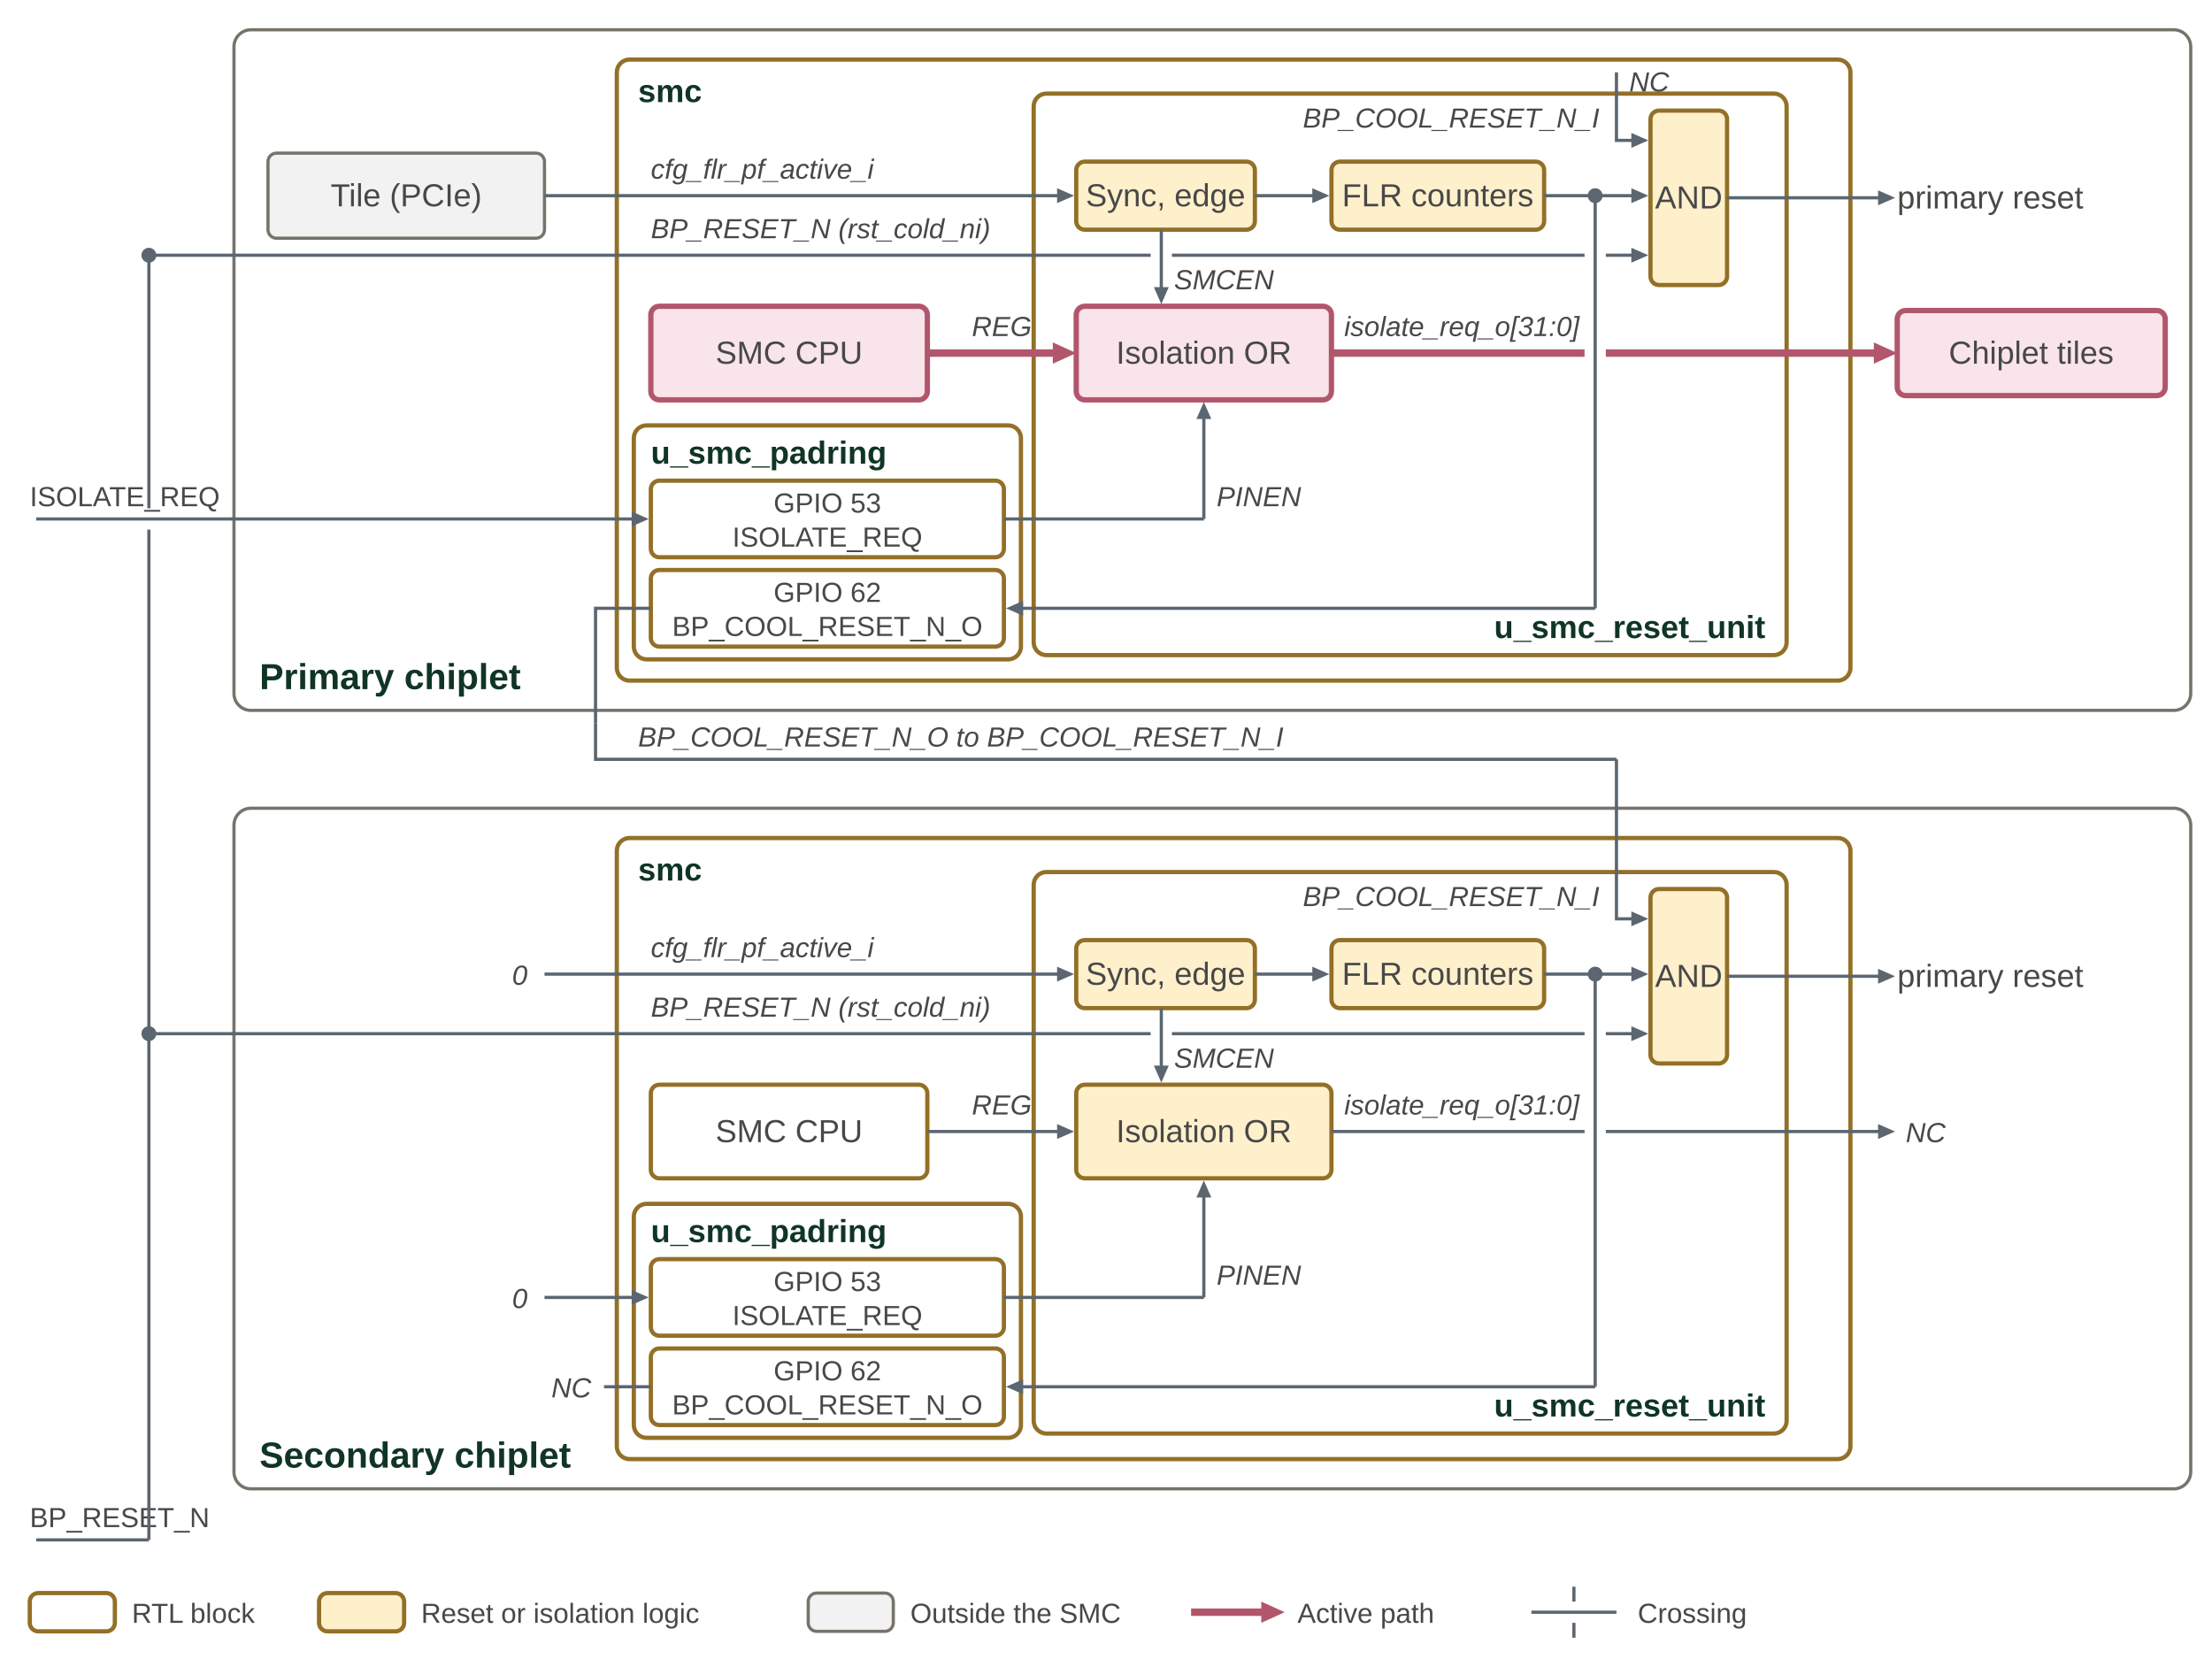
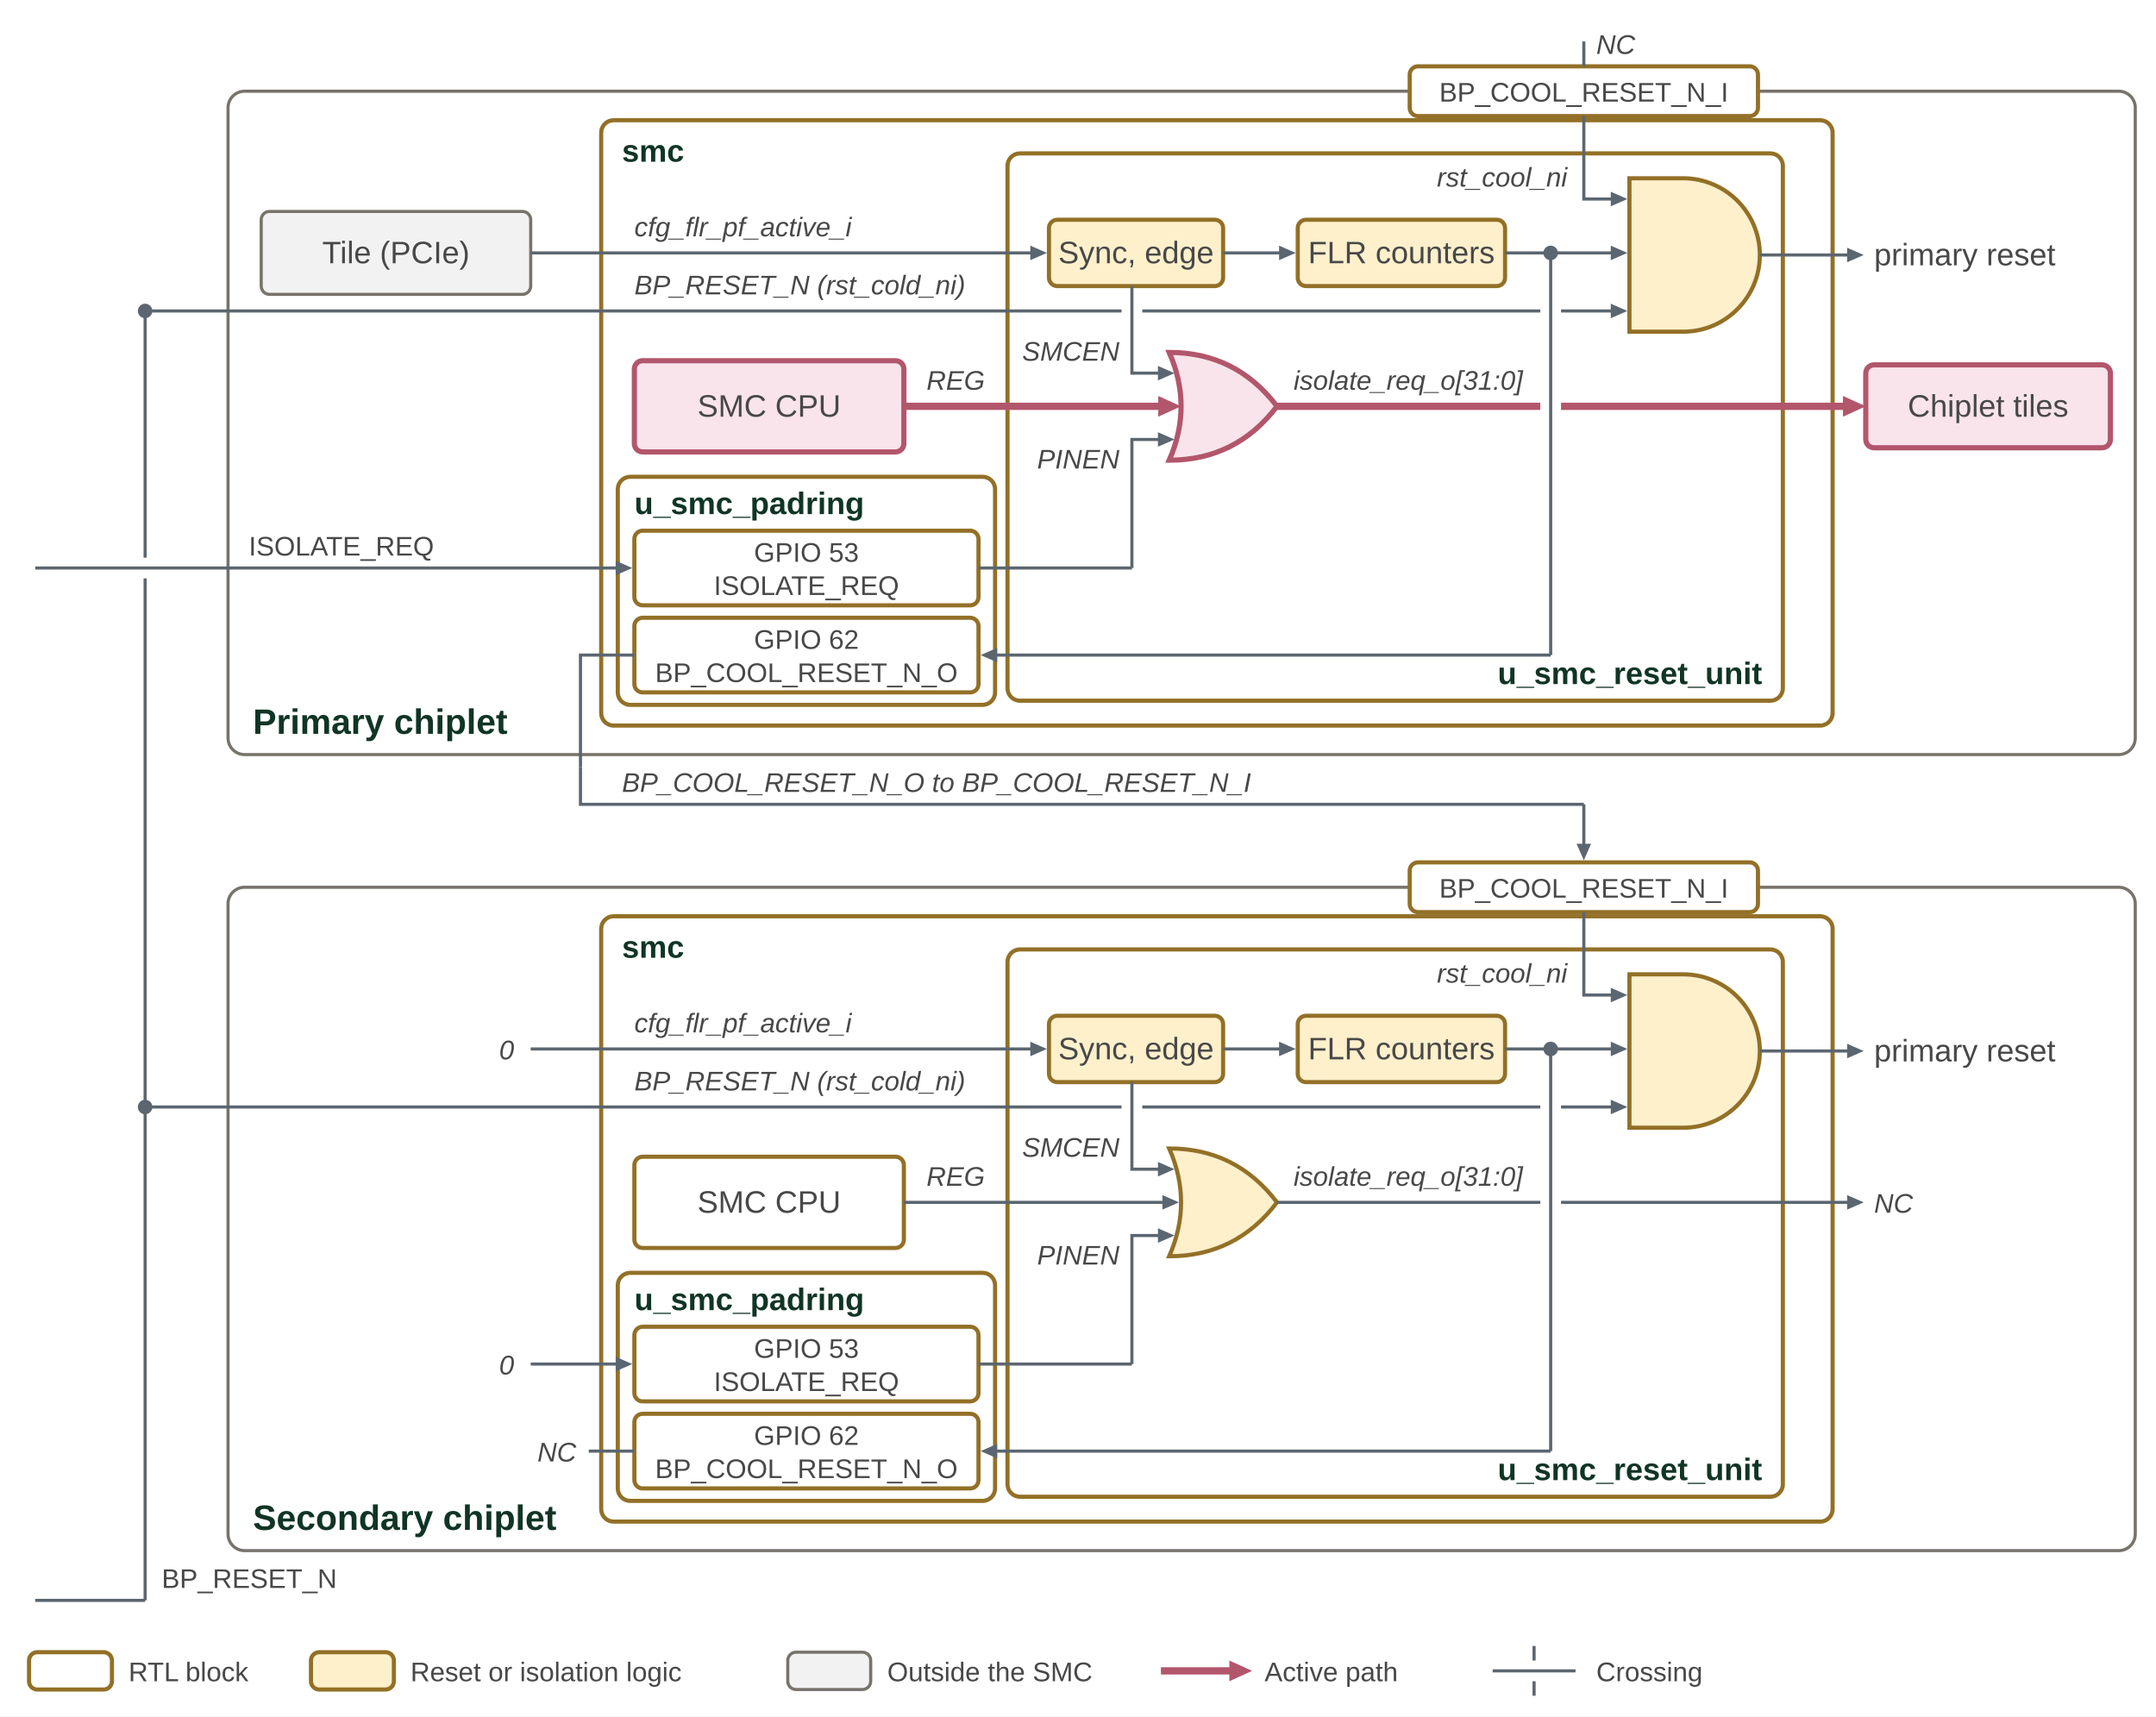
- <svg xmlns="http://www.w3.org/2000/svg" width="1040" height="780" viewBox="0 0 1040 780" role="img" aria-labelledby="title desc">
+ <svg xmlns="http://www.w3.org/2000/svg" width="1040" height="828" viewBox="0 0 1040 828" role="img" aria-labelledby="title desc">
  <defs>
    <marker id="ae" markerUnits="userSpaceOnUse" markerWidth="10" markerHeight="9" refX="7" refY="4.5" orient="auto">
      <path d="M0,0 L10,4.5 L0,9 Z" fill="#103525" />
    </marker>
    <marker id="as" markerUnits="userSpaceOnUse" markerWidth="10" markerHeight="9" refX="3" refY="4.5" orient="auto">
      <path d="M10,0 L0,4.5 L10,9 Z" fill="#103525" />
    </marker>
    <marker id="ge" markerUnits="userSpaceOnUse" markerWidth="8" markerHeight="7" refX="5" refY="3.5" orient="auto">
      <path d="M0,0 L8,3.5 L0,7 Z" fill="#5b6670" />
    </marker>
    <marker id="gs" markerUnits="userSpaceOnUse" markerWidth="8" markerHeight="7" refX="3" refY="3.5" orient="auto">
      <path d="M8,0 L0,3.5 L8,7 Z" fill="#5b6670" />
    </marker>
    <marker id="je" markerUnits="userSpaceOnUse" markerWidth="8" markerHeight="7" refX="5" refY="3.5" orient="auto">
      <path d="M0,0 L8,3.5 L0,7 Z" fill="#42759b" />
    </marker>
    <marker id="js" markerUnits="userSpaceOnUse" markerWidth="8" markerHeight="7" refX="3" refY="3.5" orient="auto">
      <path d="M8,0 L0,3.5 L8,7 Z" fill="#42759b" />
    </marker>
    <marker id="m-smu" markerUnits="userSpaceOnUse" markerWidth="8" markerHeight="7" refX="5" refY="3.5" orient="auto">
      <path d="M0,0 L8,3.5 L0,7 Z" fill="#103525" />
    </marker>
    <marker id="m-ref" markerUnits="userSpaceOnUse" markerWidth="8" markerHeight="7" refX="5" refY="3.5" orient="auto">
      <path d="M0,0 L8,3.5 L0,7 Z" fill="#2f7f79" />
    </marker>
    <marker id="m-per" markerUnits="userSpaceOnUse" markerWidth="8" markerHeight="7" refX="5" refY="3.5" orient="auto">
      <path d="M0,0 L8,3.5 L0,7 Z" fill="#937027" />
    </marker>
    <marker id="m-tel" markerUnits="userSpaceOnUse" markerWidth="8" markerHeight="7" refX="5" refY="3.5" orient="auto">
      <path d="M0,0 L8,3.5 L0,7 Z" fill="#664488" />
    </marker>
    <marker id="m-wdt" markerUnits="userSpaceOnUse" markerWidth="8" markerHeight="7" refX="5" refY="3.5" orient="auto">
      <path d="M0,0 L8,3.5 L0,7 Z" fill="#77736b" />
    </marker>
    <marker id="m-rosc" markerUnits="userSpaceOnUse" markerWidth="8" markerHeight="7" refX="5" refY="3.5" orient="auto">
      <path d="M0,0 L8,3.5 L0,7 Z" fill="#336633" />
    </marker>
    <marker id="m-jtag" markerUnits="userSpaceOnUse" markerWidth="8" markerHeight="7" refX="5" refY="3.5" orient="auto">
      <path d="M0,0 L8,3.5 L0,7 Z" fill="#42759b" />
    </marker>
    <marker id="m-spi" markerUnits="userSpaceOnUse" markerWidth="8" markerHeight="7" refX="5" refY="3.5" orient="auto">
      <path d="M0,0 L8,3.5 L0,7 Z" fill="#5b6670" />
    </marker>
    <marker id="m-slate" markerUnits="userSpaceOnUse" markerWidth="8" markerHeight="7" refX="5" refY="3.5" orient="auto">
      <path d="M0,0 L8,3.5 L0,7 Z" fill="#5b6670" />
    </marker>
    <marker id="m-pg" markerUnits="userSpaceOnUse" markerWidth="8" markerHeight="7" refX="5" refY="3.5" orient="auto">
      <path d="M0,0 L8,3.5 L0,7 Z" fill="#336633" />
    </marker>
    <marker id="m-hl" markerUnits="userSpaceOnUse" markerWidth="11" markerHeight="10" refX="7" refY="5" orient="auto">
      <path d="M0,0 L11,5 L0,10 Z" fill="#b2566c" />
    </marker>
    <style>
text { font-family: Arial, sans-serif; font-size: 15px; fill: #484848; }
.t { fill: #484848; }
.b { font-size: 17px; font-weight: bold; fill: #103525; }
.bs { font-size: 15px; font-weight: bold; fill: #103525; }
.h { font-size: 22px; font-weight: bold; fill: #103525; }
.s { font-size: 13px; fill: #484848; }
.si { font-size: 13px; font-style: italic; fill: #484848; }
.pmt { font-size: 12px; font-weight: bold; fill: #ffffff; }
.pst { font-size: 12px; font-weight: bold; fill: #103525; }
.pjt { font-size: 12px; font-weight: bold; fill: #1d4b6e; }
.pct { font-size: 12px; font-weight: bold; fill: #1f5c57; }
.pm { fill: #103525; stroke: #103525; stroke-width: 1.2; }
.ps { fill: #ffffff; stroke: #103525; stroke-width: 1.2; }
.pj { fill: #e8f3ff; stroke: #42759b; stroke-width: 1.2; }
.pc { fill: #d9f0ee; stroke: #2f7f79; stroke-width: 1.2; }
.smu { fill: #ffffff; stroke: #77736b; stroke-width: 1.5; }
.network { fill: #e8f0e8; stroke: #336633; stroke-width: 2; }
.fabric { fill: #fff0cc; stroke: #937027; stroke-width: 2; }
.core { fill: #ffffff; stroke: #937027; stroke-width: 2; }
.future { fill: #ffffff; stroke: #937027; stroke-width: 2; }
.nostroke { stroke: none; }
.fut { fill: none; stroke-dasharray: 7 5; }
.opt { stroke-dasharray: 7 5; }
.hatch { fill: none; stroke: #103525; stroke-opacity: 0.16; stroke-width: 1.2; }
.external { fill: #f2f2f2; stroke: #77736b; stroke-width: 1.5; }
.axi { fill: none; stroke: #103525; stroke-width: 2.5; marker-start: url(#as); marker-end: url(#ae); }
.axio { fill: none; stroke: #103525; stroke-width: 2.5; stroke-dasharray: 8 5; marker-start: url(#as); marker-end: url(#ae); }
.sig { fill: none; stroke: #5b6670; stroke-width: 1.5; marker-start: url(#gs); marker-end: url(#ge); }
.sigo { fill: none; stroke: #5b6670; stroke-width: 1.5; marker-end: url(#ge); }
.jtag { fill: none; stroke: #42759b; stroke-width: 1.8; marker-end: url(#je); }
.jtagb { fill: none; stroke: #42759b; stroke-width: 1.8; marker-start: url(#js); marker-end: url(#je); }
.sigplain { fill: none; stroke: #5b6670; stroke-width: 1.5; }
.n-smu { fill: none; stroke: #103525; stroke-width: 2.5; }
.a-smu { fill: none; stroke: #103525; stroke-width: 2.5; marker-end: url(#m-smu); }
.n-ref { fill: none; stroke: #2f7f79; stroke-width: 1.8; }
.a-ref { fill: none; stroke: #2f7f79; stroke-width: 1.8; marker-end: url(#m-ref); }
.n-per { fill: none; stroke: #937027; stroke-width: 1.8; }
.a-per { fill: none; stroke: #937027; stroke-width: 1.8; marker-end: url(#m-per); }
.n-tel { fill: none; stroke: #664488; stroke-width: 1.8; }
.a-tel { fill: none; stroke: #664488; stroke-width: 1.8; marker-end: url(#m-tel); }
.n-wdt { fill: none; stroke: #77736b; stroke-width: 1.8; }
.a-wdt { fill: none; stroke: #77736b; stroke-width: 1.8; marker-end: url(#m-wdt); }
.n-rosc { fill: none; stroke: #336633; stroke-width: 1.8; }
.a-rosc { fill: none; stroke: #336633; stroke-width: 1.8; marker-end: url(#m-rosc); }
.n-jtag { fill: none; stroke: #42759b; stroke-width: 1.8; }
.a-jtag { fill: none; stroke: #42759b; stroke-width: 1.8; marker-end: url(#m-jtag); }
.n-spi { fill: none; stroke: #5b6670; stroke-width: 1.8; }
.a-spi { fill: none; stroke: #5b6670; stroke-width: 1.8; marker-end: url(#m-spi); }
.n-slate { fill: none; stroke: #5b6670; stroke-width: 1.8; }
.a-slate { fill: none; stroke: #5b6670; stroke-width: 1.8; marker-end: url(#m-slate); }
.n-pg { fill: none; stroke: #336633; stroke-width: 1.8; }
.a-pg { fill: none; stroke: #336633; stroke-width: 1.8; marker-end: url(#m-pg); }
.hl { fill: none; stroke: #b2566c; stroke-width: 3.5; marker-end: url(#m-hl); }
.hln { fill: none; stroke: #b2566c; stroke-width: 3.5; }
.hlbox { fill: #f8e4ea; stroke: #b2566c; stroke-width: 2.5; }
.hlx { fill: #f8e4ea; stroke: #b2566c; stroke-width: 2.5; }
.stept { font-size: 13px; font-weight: bold; fill: #ffffff; }
.nc { font-size: 13px; font-style: italic; fill: #484848; }
</style>
  </defs>
-   <rect width="1040" height="780" fill="#ffffff" />
-   <rect class="smu" x="110" y="14" width="920" height="320" rx="8" />
-   <text class="b" x="122" y="324" text-anchor="start">Primary chiplet</text>
-   <rect class="core" x="290" y="28" width="580" height="292" rx="6" />
-   <text class="bs" x="300" y="48" text-anchor="start">smc</text>
-   <rect class="core" x="486" y="44" width="354" height="264" rx="6" />
-   <text class="bs" x="830" y="300" text-anchor="end">u_smc_reset_unit</text>
-   <rect class="external" x="126" y="72" width="130" height="40" rx="4" />
-   <text class="t" x="191" y="97" text-anchor="middle">Tile (PCIe)</text>
-   <path class="sigo" d="M256,92 L502,92" />
-   <text class="si" x="306" y="84" text-anchor="start">cfg_flr_pf_active_i</text>
-   <rect class="fabric" x="506" y="76" width="84" height="32" rx="4" />
-   <text class="t" x="548" y="97" text-anchor="middle">Sync, edge</text>
-   <rect class="fabric" x="626" y="76" width="100" height="32" rx="4" />
-   <text class="t" x="676" y="97" text-anchor="middle">FLR counters</text>
-   <path class="sigo" d="M590,92 L622,92" />
-   <rect class="fabric" x="776" y="52" width="36" height="82" rx="4" />
-   <text class="t" x="794" y="98" text-anchor="middle">AND</text>
-   <path class="sigplain" d="M726,92 L750,92" />
-   <path class="sigo" d="M750,92 L772,92" />
-   <circle cx="750" cy="92" r="3.5" fill="#5b6670" />
-   <path class="sigo" d="M812,93 L888,93" />
-   <text class="t" x="892" y="98" text-anchor="start">primary reset</text>
-   <text class="si" x="752" y="60" text-anchor="end">BP_COOL_RESET_N_I</text>
-   <text class="nc" x="766" y="43" text-anchor="start">NC</text>
-   <path class="sigo" d="M760,34 L760,66 L772,66" />
-   <path class="sigo" d="M70,120 L541,120 M551,120 L745,120 M755,120 L772,120" />
-   <text class="si" x="306" y="112" text-anchor="start">BP_RESET_N (rst_cold_ni)</text>
-   <circle cx="70" cy="120" r="3.5" fill="#5b6670" />
-   <rect class="hlbox" x="306" y="144" width="130" height="44" rx="4" />
-   <text class="t" x="371" y="171" text-anchor="middle">SMC CPU</text>
-   <rect class="hlbox" x="506" y="144" width="120" height="44" rx="4" />
-   <text class="t" x="566" y="171" text-anchor="middle">Isolation OR</text>
-   <path class="hl" d="M436,166 L502,166" />
-   <text class="si" x="471" y="158" text-anchor="middle">REG</text>
-   <path class="sigo" d="M546,108 L546,140" />
-   <text class="si" x="552" y="136" text-anchor="start">SMCEN</text>
-   <path class="hl" d="M626,166 L745,166 M755,166 L888,166" />
-   <text class="si" x="632" y="158" text-anchor="start">isolate_req_o[31:0]</text>
-   <rect class="hlbox" x="892" y="146" width="126" height="40" rx="4" />
-   <text class="t" x="955" y="171" text-anchor="middle">Chiplet tiles</text>
-   <rect class="core" x="298" y="200" width="182" height="110" rx="6" />
-   <text class="bs" x="306" y="218" text-anchor="start">u_smc_padring</text>
-   <rect class="core" x="306" y="226" width="166" height="36" rx="4" />
-   <text class="s" x="389" y="241" text-anchor="middle">GPIO 53</text>
-   <text class="s" x="389" y="257" text-anchor="middle">ISOLATE_REQ</text>
-   <rect class="core" x="306" y="268" width="166" height="36" rx="4" />
-   <text class="s" x="389" y="283" text-anchor="middle">GPIO 62</text>
-   <text class="s" x="389" y="299" text-anchor="middle">BP_COOL_RESET_N_O</text>
-   <path class="sigplain" d="M472,244 L566,244" />
-   <path class="sigo" d="M566,244 L566,192" />
-   <text class="si" x="572" y="238" text-anchor="start">PINEN</text>
-   <path class="sigplain" d="M750,92 L750,286" />
-   <path class="sigo" d="M750,286 L476,286" />
-   <path class="sigo" d="M17,244 L302,244" />
-   <text class="s" x="14" y="238" text-anchor="start">ISOLATE_REQ</text>
-   <path class="sigplain" d="M306,286 L280,286 L280,340" />
-   <rect class="smu" x="110" y="380" width="920" height="320" rx="8" />
-   <text class="b" x="122" y="690" text-anchor="start">Secondary chiplet</text>
-   <rect class="core" x="290" y="394" width="580" height="292" rx="6" />
-   <text class="bs" x="300" y="414" text-anchor="start">smc</text>
-   <rect class="core" x="486" y="410" width="354" height="264" rx="6" />
-   <text class="bs" x="830" y="666" text-anchor="end">u_smc_reset_unit</text>
-   <text class="nc" x="248" y="463" text-anchor="end">0</text>
-   <path class="sigo" d="M256,458 L502,458" />
-   <text class="si" x="306" y="450" text-anchor="start">cfg_flr_pf_active_i</text>
-   <rect class="fabric" x="506" y="442" width="84" height="32" rx="4" />
-   <text class="t" x="548" y="463" text-anchor="middle">Sync, edge</text>
-   <rect class="fabric" x="626" y="442" width="100" height="32" rx="4" />
-   <text class="t" x="676" y="463" text-anchor="middle">FLR counters</text>
-   <path class="sigo" d="M590,458 L622,458" />
-   <rect class="fabric" x="776" y="418" width="36" height="82" rx="4" />
-   <text class="t" x="794" y="464" text-anchor="middle">AND</text>
-   <path class="sigplain" d="M726,458 L750,458" />
-   <path class="sigo" d="M750,458 L772,458" />
-   <circle cx="750" cy="458" r="3.5" fill="#5b6670" />
-   <path class="sigo" d="M812,459 L888,459" />
-   <text class="t" x="892" y="464" text-anchor="start">primary reset</text>
-   <text class="si" x="752" y="426" text-anchor="end">BP_COOL_RESET_N_I</text>
-   <path class="sigo" d="M70,486 L541,486 M551,486 L745,486 M755,486 L772,486" />
-   <text class="si" x="306" y="478" text-anchor="start">BP_RESET_N (rst_cold_ni)</text>
-   <circle cx="70" cy="486" r="3.5" fill="#5b6670" />
-   <rect class="core" x="306" y="510" width="130" height="44" rx="4" />
-   <text class="t" x="371" y="537" text-anchor="middle">SMC CPU</text>
-   <rect class="fabric" x="506" y="510" width="120" height="44" rx="4" />
-   <text class="t" x="566" y="537" text-anchor="middle">Isolation OR</text>
-   <path class="sigo" d="M436,532 L502,532" />
-   <text class="si" x="471" y="524" text-anchor="middle">REG</text>
-   <path class="sigo" d="M546,474 L546,506" />
-   <text class="si" x="552" y="502" text-anchor="start">SMCEN</text>
-   <path class="sigo" d="M626,532 L745,532 M755,532 L888,532" />
-   <text class="si" x="632" y="524" text-anchor="start">isolate_req_o[31:0]</text>
-   <text class="nc" x="896" y="537" text-anchor="start">NC</text>
-   <rect class="core" x="298" y="566" width="182" height="110" rx="6" />
-   <text class="bs" x="306" y="584" text-anchor="start">u_smc_padring</text>
-   <rect class="core" x="306" y="592" width="166" height="36" rx="4" />
-   <text class="s" x="389" y="607" text-anchor="middle">GPIO 53</text>
-   <text class="s" x="389" y="623" text-anchor="middle">ISOLATE_REQ</text>
-   <rect class="core" x="306" y="634" width="166" height="36" rx="4" />
-   <text class="s" x="389" y="649" text-anchor="middle">GPIO 62</text>
-   <text class="s" x="389" y="665" text-anchor="middle">BP_COOL_RESET_N_O</text>
-   <path class="sigplain" d="M472,610 L566,610" />
-   <path class="sigo" d="M566,610 L566,558" />
-   <text class="si" x="572" y="604" text-anchor="start">PINEN</text>
-   <path class="sigplain" d="M750,458 L750,652" />
-   <path class="sigo" d="M750,652 L476,652" />
-   <text class="nc" x="248" y="615" text-anchor="end">0</text>
-   <path class="sigo" d="M256,610 L302,610" />
-   <path class="sigplain" d="M306,652 L284,652" />
-   <text class="nc" x="278" y="657" text-anchor="end">NC</text>
-   <path class="sigplain" d="M280,340 L280,357 L760,357" />
-   <path class="sigo" d="M760,357 L760,432 L772,432" />
-   <text class="si" x="300" y="351" text-anchor="start">BP_COOL_RESET_N_O to BP_COOL_RESET_N_I</text>
-   <text class="s" x="14" y="718" text-anchor="start">BP_RESET_N</text>
-   <path class="sigplain" d="M17,724 L70,724" />
-   <path class="sigplain" d="M70,120 L70,239 M70,249 L70,724" />
-   <rect class="core" x="14" y="749" width="40" height="18" rx="4" />
-   <text class="s" x="62" y="763" text-anchor="start">RTL block</text>
-   <rect class="fabric" x="150" y="749" width="40" height="18" rx="4" />
-   <text class="s" x="198" y="763" text-anchor="start">Reset or isolation logic</text>
-   <rect class="external" x="380" y="749" width="40" height="18" rx="4" />
-   <text class="s" x="428" y="763" text-anchor="start">Outside the SMC</text>
-   <path class="hl" d="M560,758 L600,758" />
-   <text class="s" x="610" y="763" text-anchor="start">Active path</text>
-   <path class="sigplain" d="M720,758 L760,758 M740,746 L740,753 M740,763 L740,770" />
-   <text class="s" x="770" y="763" text-anchor="start">Crossing</text>
+   <rect width="1040" height="828" fill="#ffffff" />
+   <rect class="smu" x="110" y="44" width="920" height="320" rx="8" />
+   <text class="b" x="122" y="354" text-anchor="start">Primary chiplet</text>
+   <rect class="core" x="290" y="58" width="594" height="292" rx="6" />
+   <text class="bs" x="300" y="78" text-anchor="start">smc</text>
+   <rect class="core" x="486" y="74" width="374" height="264" rx="6" />
+   <text class="bs" x="850" y="330" text-anchor="end">u_smc_reset_unit</text>
+   <rect class="external" x="126" y="102" width="130" height="40" rx="4" />
+   <text class="t" x="191" y="127" text-anchor="middle">Tile (PCIe)</text>
+   <path class="sigo" d="M256,122 L502,122" />
+   <text class="si" x="306" y="114" text-anchor="start">cfg_flr_pf_active_i</text>
+   <rect class="fabric" x="506" y="106" width="84" height="32" rx="4" />
+   <text class="t" x="548" y="127" text-anchor="middle">Sync, edge</text>
+   <rect class="fabric" x="626" y="106" width="100" height="32" rx="4" />
+   <text class="t" x="676" y="127" text-anchor="middle">FLR counters</text>
+   <path class="sigo" d="M590,122 L622,122" />
+   <path class="fabric" d="M786,86 L811.9,86 A37,37 0 0 1 811.9,160 L786,160 Z" />
+   <path class="sigplain" d="M726,122 L748,122" />
+   <path class="sigo" d="M748,122 L782,122" />
+   <circle cx="748" cy="122" r="3.5" fill="#5b6670" />
+   <path class="sigo" d="M848.9,123 L896,123" />
+   <text class="t" x="904" y="128" text-anchor="start">primary reset</text>
+   <rect class="core" x="680" y="32" width="168" height="24" rx="4" />
+   <text class="s" x="764" y="49" text-anchor="middle">BP_COOL_RESET_N_I</text>
+   <text class="si" x="756" y="90" text-anchor="end">rst_cool_ni</text>
+   <path class="sigo" d="M764,56 L764,96 L782,96" />
+   <path class="sigplain" d="M764,32 L764,20" />
+   <text class="nc" x="770" y="26" text-anchor="start">NC</text>
+   <path class="sigo" d="M70,150 L541,150 M551,150 L743,150 M753,150 L782,150" />
+   <text class="si" x="306" y="142" text-anchor="start">BP_RESET_N (rst_cold_ni)</text>
+   <circle cx="70" cy="150" r="3.5" fill="#5b6670" />
+   <rect class="hlbox" x="306" y="174" width="130" height="44" rx="4" />
+   <text class="t" x="371" y="201" text-anchor="middle">SMC CPU</text>
+   <path class="hlbox" d="M564,170 Q575.44,196 564,222 Q596.24,222 616,196 Q596.24,170 564,170 Z" />
+   <path class="hl" d="M436,196 L565.72,196" />
+   <text class="si" x="461" y="188" text-anchor="middle">REG</text>
+   <path class="sigo" d="M546,138 L546,180 L563.554,180" />
+   <text class="si" x="540" y="174" text-anchor="end">SMCEN</text>
+   <path class="hl" d="M616,196 L743,196 M753,196 L896,196" />
+   <text class="si" x="624" y="188" text-anchor="start">isolate_req_o[31:0]</text>
+   <rect class="hlbox" x="900" y="176" width="118" height="40" rx="4" />
+   <text class="t" x="959" y="201" text-anchor="middle">Chiplet tiles</text>
+   <rect class="core" x="298" y="230" width="182" height="110" rx="6" />
+   <text class="bs" x="306" y="248" text-anchor="start">u_smc_padring</text>
+   <rect class="core" x="306" y="256" width="166" height="36" rx="4" />
+   <text class="s" x="389" y="271" text-anchor="middle">GPIO 53</text>
+   <text class="s" x="389" y="287" text-anchor="middle">ISOLATE_REQ</text>
+   <rect class="core" x="306" y="298" width="166" height="36" rx="4" />
+   <text class="s" x="389" y="313" text-anchor="middle">GPIO 62</text>
+   <text class="s" x="389" y="329" text-anchor="middle">BP_COOL_RESET_N_O</text>
+   <path class="sigplain" d="M472,274 L546,274" />
+   <path class="sigo" d="M546,274 L546,212 L563.554,212" />
+   <text class="si" x="540" y="226" text-anchor="end">PINEN</text>
+   <path class="sigplain" d="M748,122 L748,316" />
+   <path class="sigo" d="M748,316 L476,316" />
+   <path class="sigo" d="M17,274 L302,274" />
+   <text class="s" x="120" y="268" text-anchor="start">ISOLATE_REQ</text>
+   <path class="sigplain" d="M306,316 L280,316 L280,370" />
+   <rect class="smu" x="110" y="428" width="920" height="320" rx="8" />
+   <text class="b" x="122" y="738" text-anchor="start">Secondary chiplet</text>
+   <rect class="core" x="290" y="442" width="594" height="292" rx="6" />
+   <text class="bs" x="300" y="462" text-anchor="start">smc</text>
+   <rect class="core" x="486" y="458" width="374" height="264" rx="6" />
+   <text class="bs" x="850" y="714" text-anchor="end">u_smc_reset_unit</text>
+   <text class="nc" x="248" y="511" text-anchor="end">0</text>
+   <path class="sigo" d="M256,506 L502,506" />
+   <text class="si" x="306" y="498" text-anchor="start">cfg_flr_pf_active_i</text>
+   <rect class="fabric" x="506" y="490" width="84" height="32" rx="4" />
+   <text class="t" x="548" y="511" text-anchor="middle">Sync, edge</text>
+   <rect class="fabric" x="626" y="490" width="100" height="32" rx="4" />
+   <text class="t" x="676" y="511" text-anchor="middle">FLR counters</text>
+   <path class="sigo" d="M590,506 L622,506" />
+   <path class="fabric" d="M786,470 L811.9,470 A37,37 0 0 1 811.9,544 L786,544 Z" />
+   <path class="sigplain" d="M726,506 L748,506" />
+   <path class="sigo" d="M748,506 L782,506" />
+   <circle cx="748" cy="506" r="3.5" fill="#5b6670" />
+   <path class="sigo" d="M848.9,507 L896,507" />
+   <text class="t" x="904" y="512" text-anchor="start">primary reset</text>
+   <rect class="core" x="680" y="416" width="168" height="24" rx="4" />
+   <text class="s" x="764" y="433" text-anchor="middle">BP_COOL_RESET_N_I</text>
+   <text class="si" x="756" y="474" text-anchor="end">rst_cool_ni</text>
+   <path class="sigo" d="M764,440 L764,480 L782,480" />
+   <path class="sigo" d="M70,534 L541,534 M551,534 L743,534 M753,534 L782,534" />
+   <text class="si" x="306" y="526" text-anchor="start">BP_RESET_N (rst_cold_ni)</text>
+   <circle cx="70" cy="534" r="3.5" fill="#5b6670" />
+   <rect class="core" x="306" y="558" width="130" height="44" rx="4" />
+   <text class="t" x="371" y="585" text-anchor="middle">SMC CPU</text>
+   <path class="fabric" d="M564,554 Q575.44,580 564,606 Q596.24,606 616,580 Q596.24,554 564,554 Z" />
+   <path class="sigo" d="M436,580 L565.72,580" />
+   <text class="si" x="461" y="572" text-anchor="middle">REG</text>
+   <path class="sigo" d="M546,522 L546,564 L563.554,564" />
+   <text class="si" x="540" y="558" text-anchor="end">SMCEN</text>
+   <path class="sigo" d="M616,580 L743,580 M753,580 L896,580" />
+   <text class="si" x="624" y="572" text-anchor="start">isolate_req_o[31:0]</text>
+   <text class="nc" x="904" y="585" text-anchor="start">NC</text>
+   <rect class="core" x="298" y="614" width="182" height="110" rx="6" />
+   <text class="bs" x="306" y="632" text-anchor="start">u_smc_padring</text>
+   <rect class="core" x="306" y="640" width="166" height="36" rx="4" />
+   <text class="s" x="389" y="655" text-anchor="middle">GPIO 53</text>
+   <text class="s" x="389" y="671" text-anchor="middle">ISOLATE_REQ</text>
+   <rect class="core" x="306" y="682" width="166" height="36" rx="4" />
+   <text class="s" x="389" y="697" text-anchor="middle">GPIO 62</text>
+   <text class="s" x="389" y="713" text-anchor="middle">BP_COOL_RESET_N_O</text>
+   <path class="sigplain" d="M472,658 L546,658" />
+   <path class="sigo" d="M546,658 L546,596 L563.554,596" />
+   <text class="si" x="540" y="610" text-anchor="end">PINEN</text>
+   <path class="sigplain" d="M748,506 L748,700" />
+   <path class="sigo" d="M748,700 L476,700" />
+   <text class="nc" x="248" y="663" text-anchor="end">0</text>
+   <path class="sigo" d="M256,658 L302,658" />
+   <path class="sigplain" d="M306,700 L284,700" />
+   <text class="nc" x="278" y="705" text-anchor="end">NC</text>
+   <path class="sigplain" d="M280,370 L280,388 L764,388" />
+   <path class="sigo" d="M764,388 L764,412" />
+   <text class="si" x="300" y="382" text-anchor="start">BP_COOL_RESET_N_O to BP_COOL_RESET_N_I</text>
+   <text class="s" x="78" y="766" text-anchor="start">BP_RESET_N</text>
+   <path class="sigplain" d="M17,772 L70,772" />
+   <path class="sigplain" d="M70,150 L70,269 M70,279 L70,772" />
+   <rect class="core" x="14" y="797" width="40" height="18" rx="4" />
+   <text class="s" x="62" y="811" text-anchor="start">RTL block</text>
+   <rect class="fabric" x="150" y="797" width="40" height="18" rx="4" />
+   <text class="s" x="198" y="811" text-anchor="start">Reset or isolation logic</text>
+   <rect class="external" x="380" y="797" width="40" height="18" rx="4" />
+   <text class="s" x="428" y="811" text-anchor="start">Outside the SMC</text>
+   <path class="hl" d="M560,806 L600,806" />
+   <text class="s" x="610" y="811" text-anchor="start">Active path</text>
+   <path class="sigplain" d="M720,806 L760,806 M740,794 L740,801 M740,811 L740,818" />
+   <text class="s" x="770" y="811" text-anchor="start">Crossing</text>
</svg>
